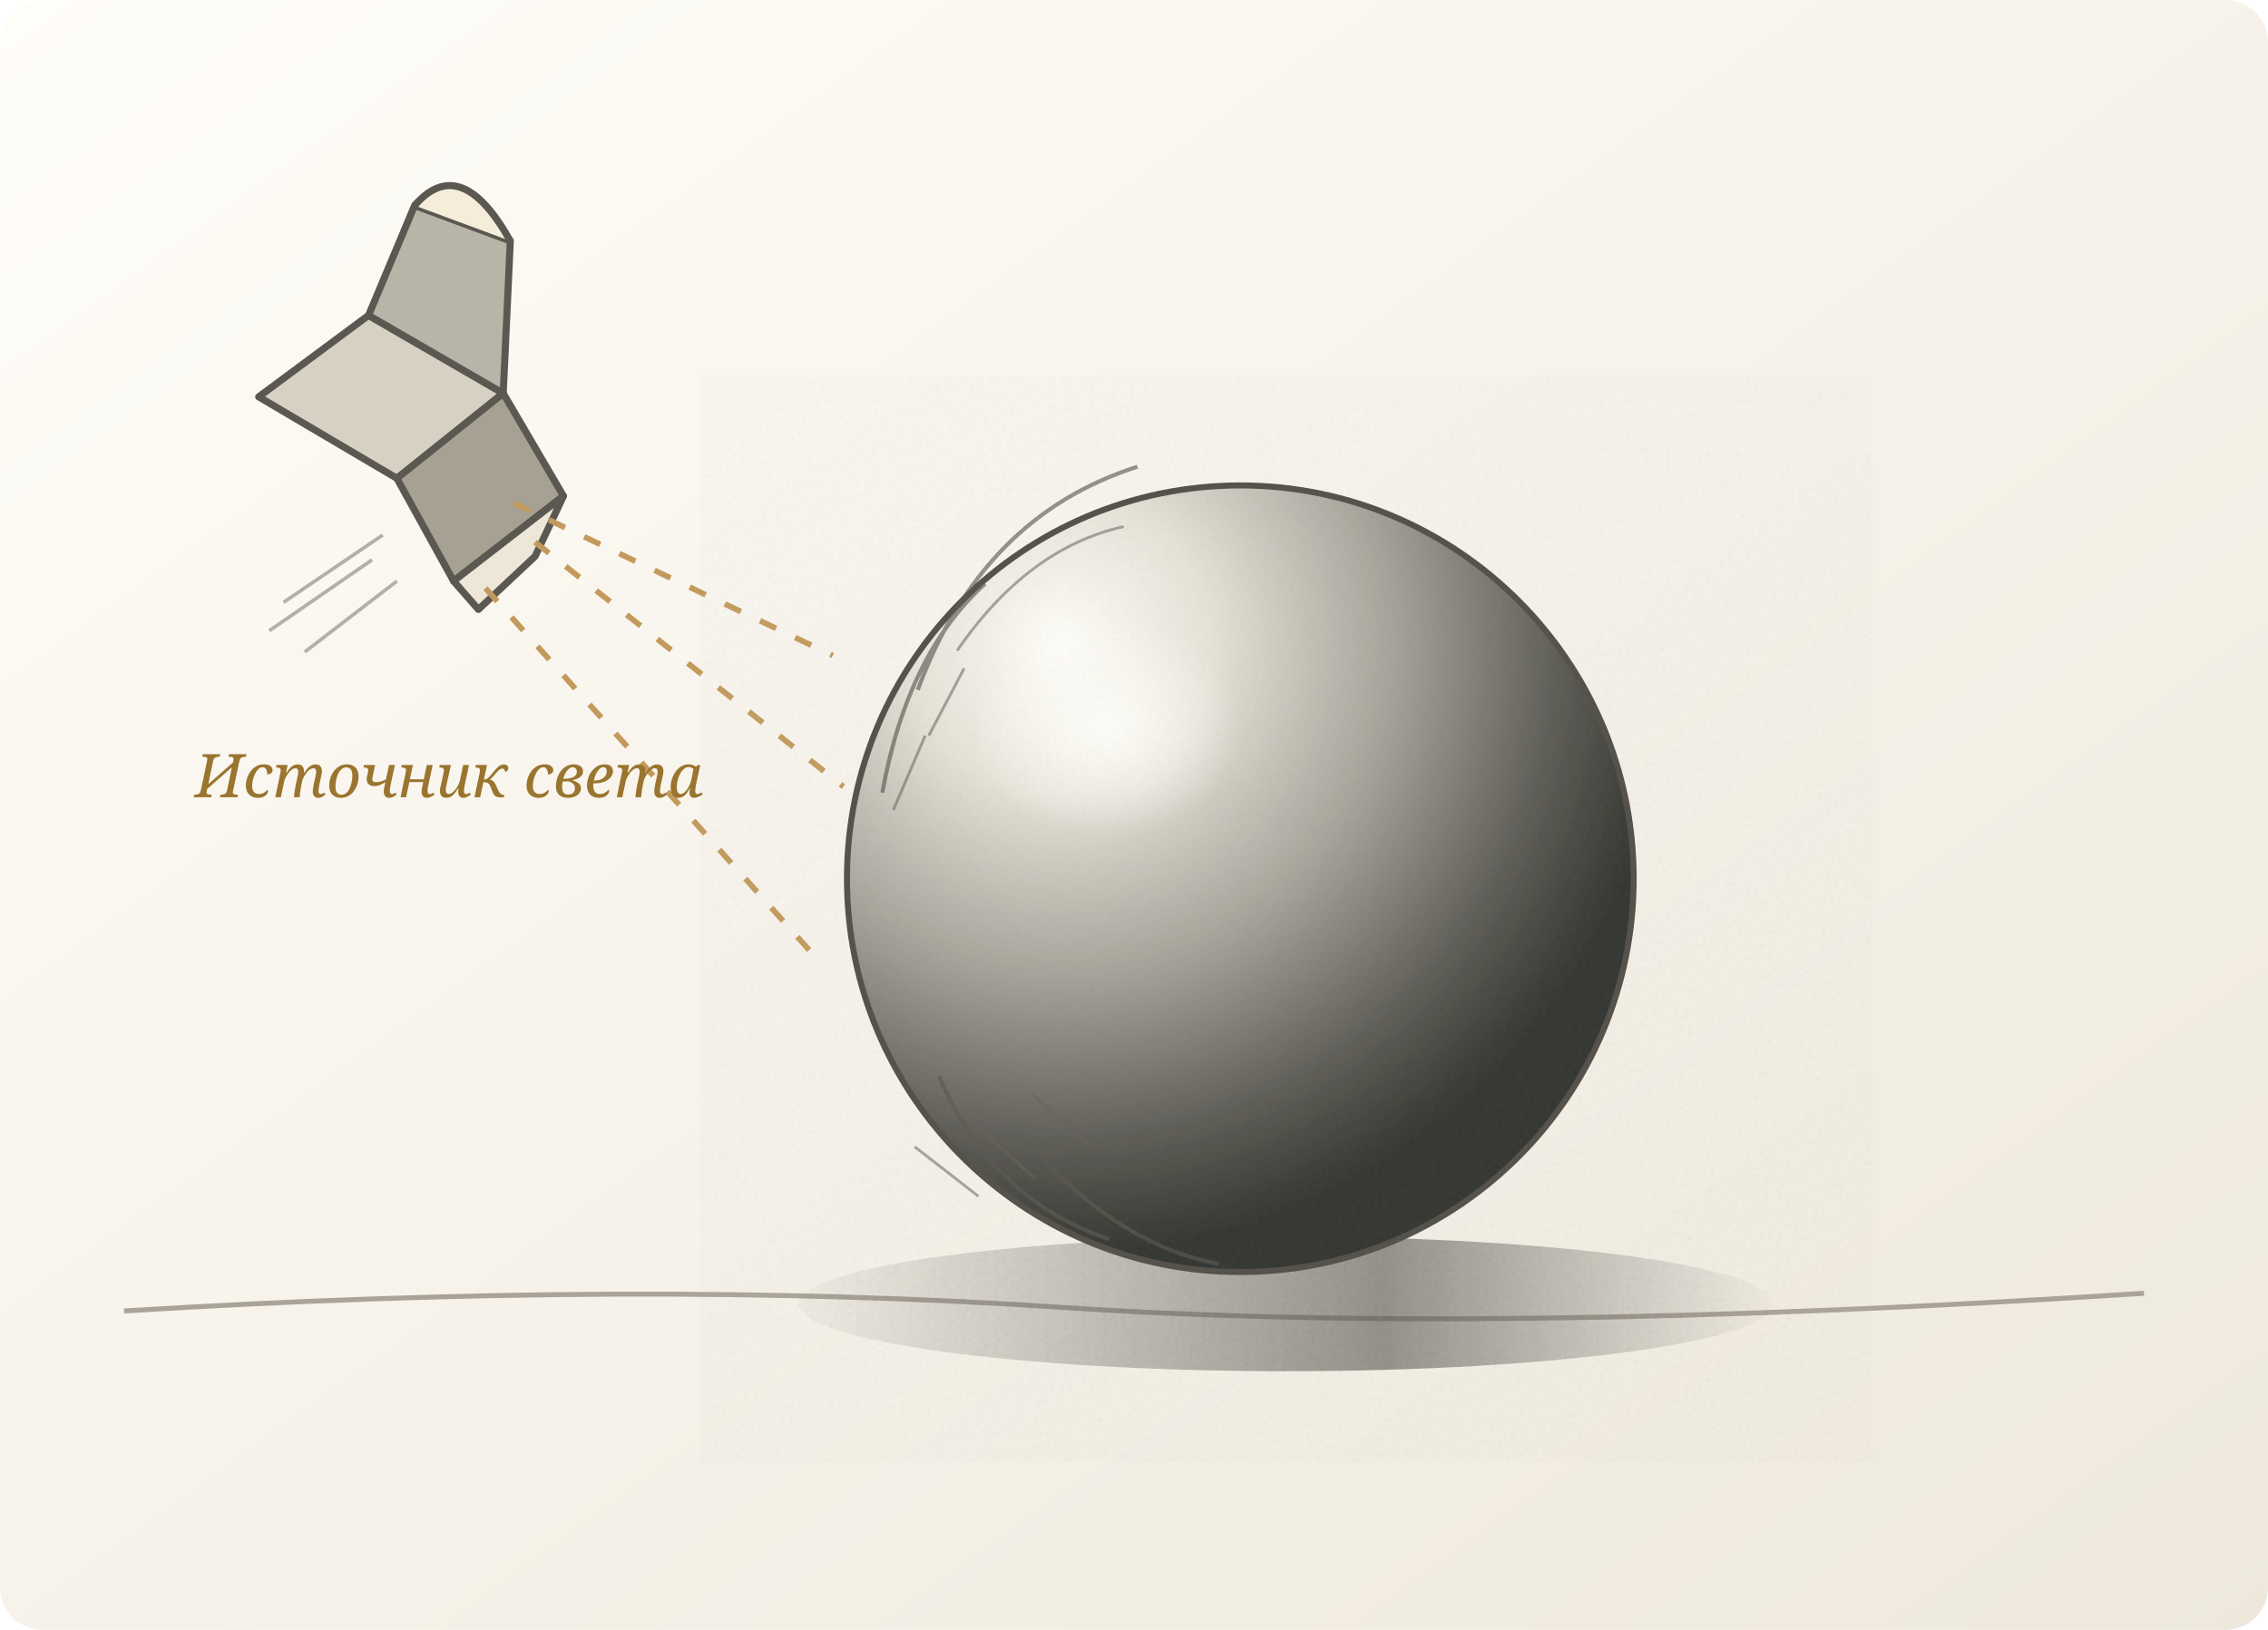
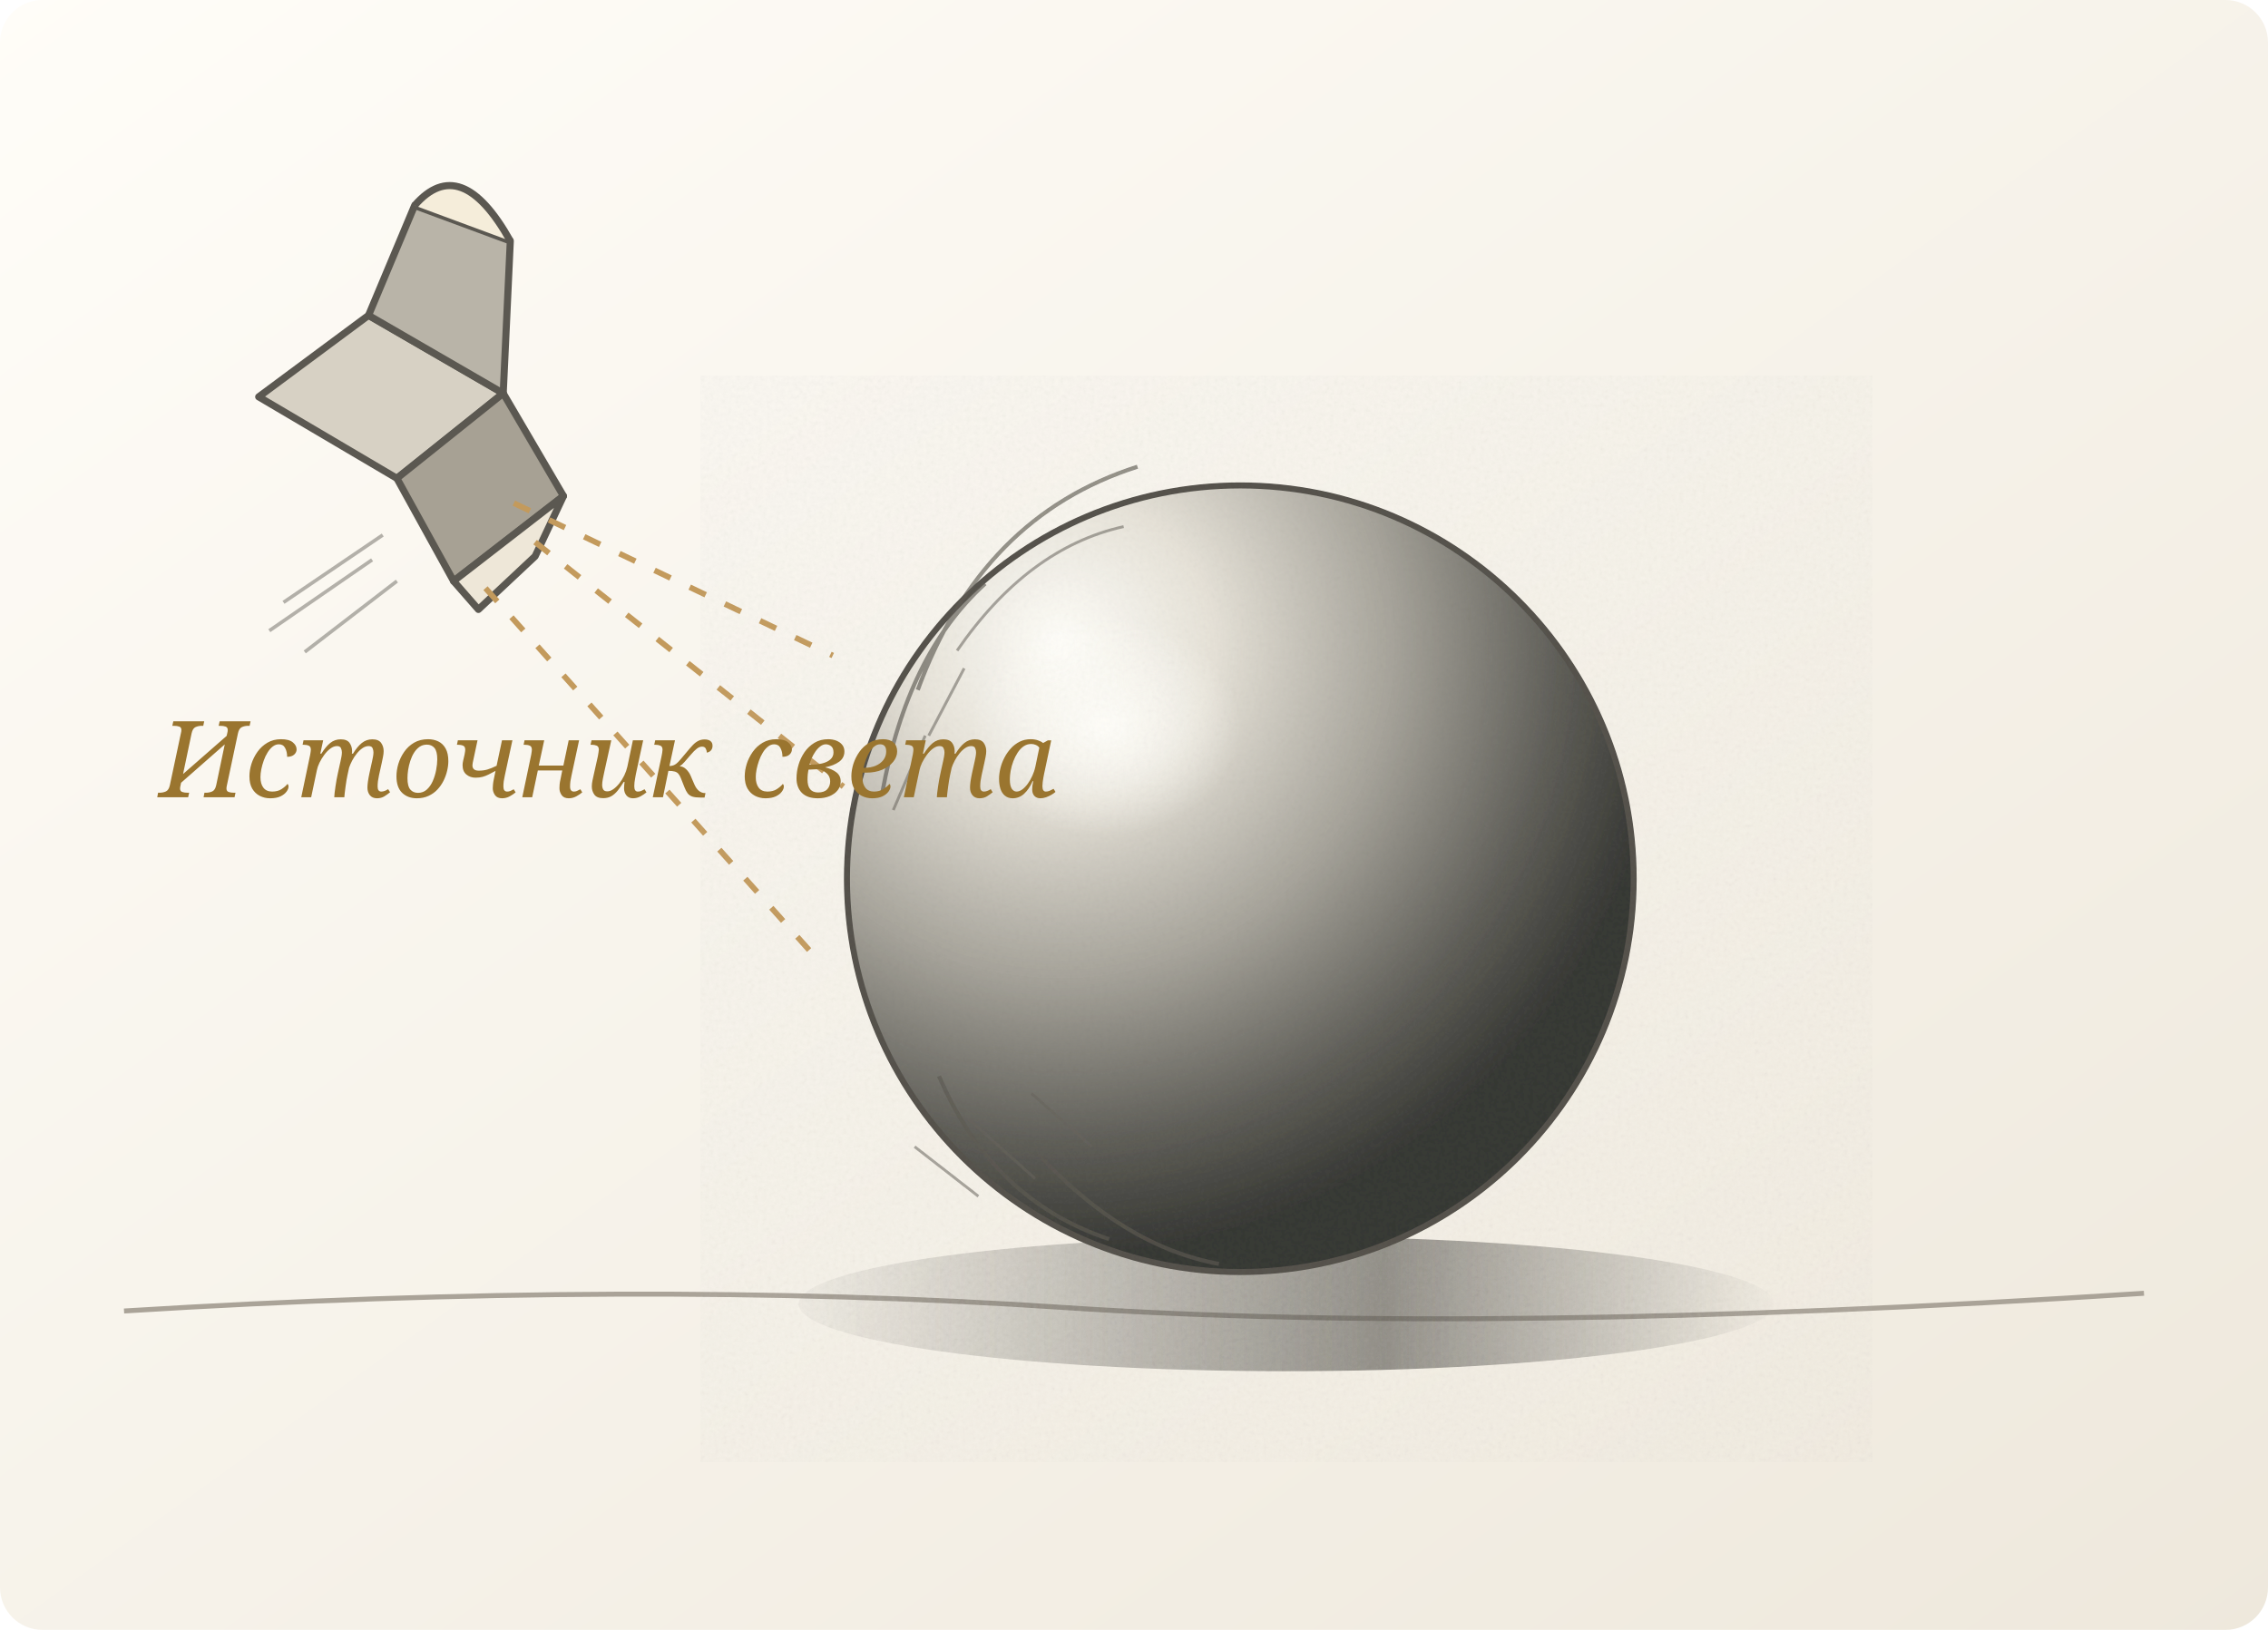
<svg xmlns="http://www.w3.org/2000/svg" viewBox="0 0 640 460" role="img" aria-labelledby="title desc">
  <defs>
    <linearGradient id="paper" x1="0" y1="0" x2="1" y2="1">
      <stop stop-color="#fffdf8" />
      <stop offset="1" stop-color="#eee8dc" />
    </linearGradient>
    <radialGradient id="ball" cx="27%" cy="20%" r="78%">
      <stop stop-color="#fffef9" />
      <stop offset=".25" stop-color="#e6e2d8" />
      <stop offset=".55" stop-color="#a6a39a" />
      <stop offset=".82" stop-color="#5f5e58" />
      <stop offset="1" stop-color="#393a36" />
    </radialGradient>
    <linearGradient id="cast">
      <stop stop-color="#57564f" stop-opacity=".05" />
      <stop offset=".6" stop-color="#55534d" stop-opacity=".6" />
      <stop offset="1" stop-color="#55534d" stop-opacity=".02" />
    </linearGradient>
    <radialGradient id="shine">
      <stop stop-color="#fffef9" stop-opacity=".98" />
      <stop offset="1" stop-color="#fffef9" stop-opacity="0" />
    </radialGradient>
    <filter id="paperGrain" x="-10%" y="-10%" width="120%" height="120%">
      <feTurbulence type="fractalNoise" baseFrequency=".8" numOctaves="2" seed="9" result="n" />
      <feColorMatrix in="n" type="saturate" values="0" result="mono" />
      <feComponentTransfer>
        <feFuncA type="table" tableValues="0 .09" />
      </feComponentTransfer>
      <feBlend in="SourceGraphic" mode="multiply" />
    </filter>
    <marker id="arrow" markerWidth="8" markerHeight="8" refX="6" refY="3" orient="auto">
      <path d="M0 0L6 3L0 6" fill="none" stroke="#537e98" stroke-width="1.4" />
    </marker>
  </defs>
  <rect width="640" height="460" rx="12" fill="url(#paper)" />
  <path d="M35 370Q180 361 300 369T605 365" fill="none" stroke="#aaa398" stroke-width="1.4" />
  <g stroke="#5b5851" stroke-width="2" stroke-linejoin="round" fill="none">
    <path d="M73 112L104 89L142 111L112 135Z" fill="#d7d1c4" />
    <path d="M104 89L117 58L144 68L142 111Z" fill="#b9b4a8" />
    <path d="M117 58Q130 43 144 68" fill="#f5edda" />
    <path d="M112 135L142 111L159 140L128 164Z" fill="#a7a194" />
    <path d="M128 164L159 140L151 157L135 172Z" fill="#eee7d8" />
    <path d="M80 170L108 151M76 178L105 158M86 184L112 164" stroke-width="1" opacity=".45" />
  </g>
  <path d="M145 142L235 185M151 153L238 222M137 166L230 270" stroke="#c39a5c" stroke-width="1.6" stroke-dasharray="5 6" fill="none" />
  <g filter="url(#paperGrain)">
    <ellipse cx="363" cy="368" rx="137.64" ry="19" fill="url(#cast)" />
    <circle cx="350" cy="248" r="111" fill="url(#ball)" stroke="#56534d" stroke-width="1.7" />
    <ellipse cx="312" cy="205" rx="38" ry="31" fill="url(#shine)" />
    <path d="M258.98 194.72q18 -49 62 -63m-72 92q7 -39 29 -59m-13 139q15 35 48 46m-20 -24q24 26 51 31" fill="none" stroke="#5d5a53" stroke-width="1.15" opacity=".65" />
    <path d="M270.08 183.62q20 -29 47 -35m-56 59l-9 21m20 -40l-10 19m-4 116l18 14m-3 -22l19 17m-1 -24l17 15" fill="none" stroke="#68645c" stroke-width=".8" opacity=".55" />
  </g>
-   <text x="55" y="225" font-size="17" fill="#9a752f" font-family="Georgia,serif" font-style="italic">Источник света</text>
+   <text x="45" y="225" font-size="30" fill="#9a752f" font-family="Georgia,serif" font-style="italic">Источник света</text>
</svg>
